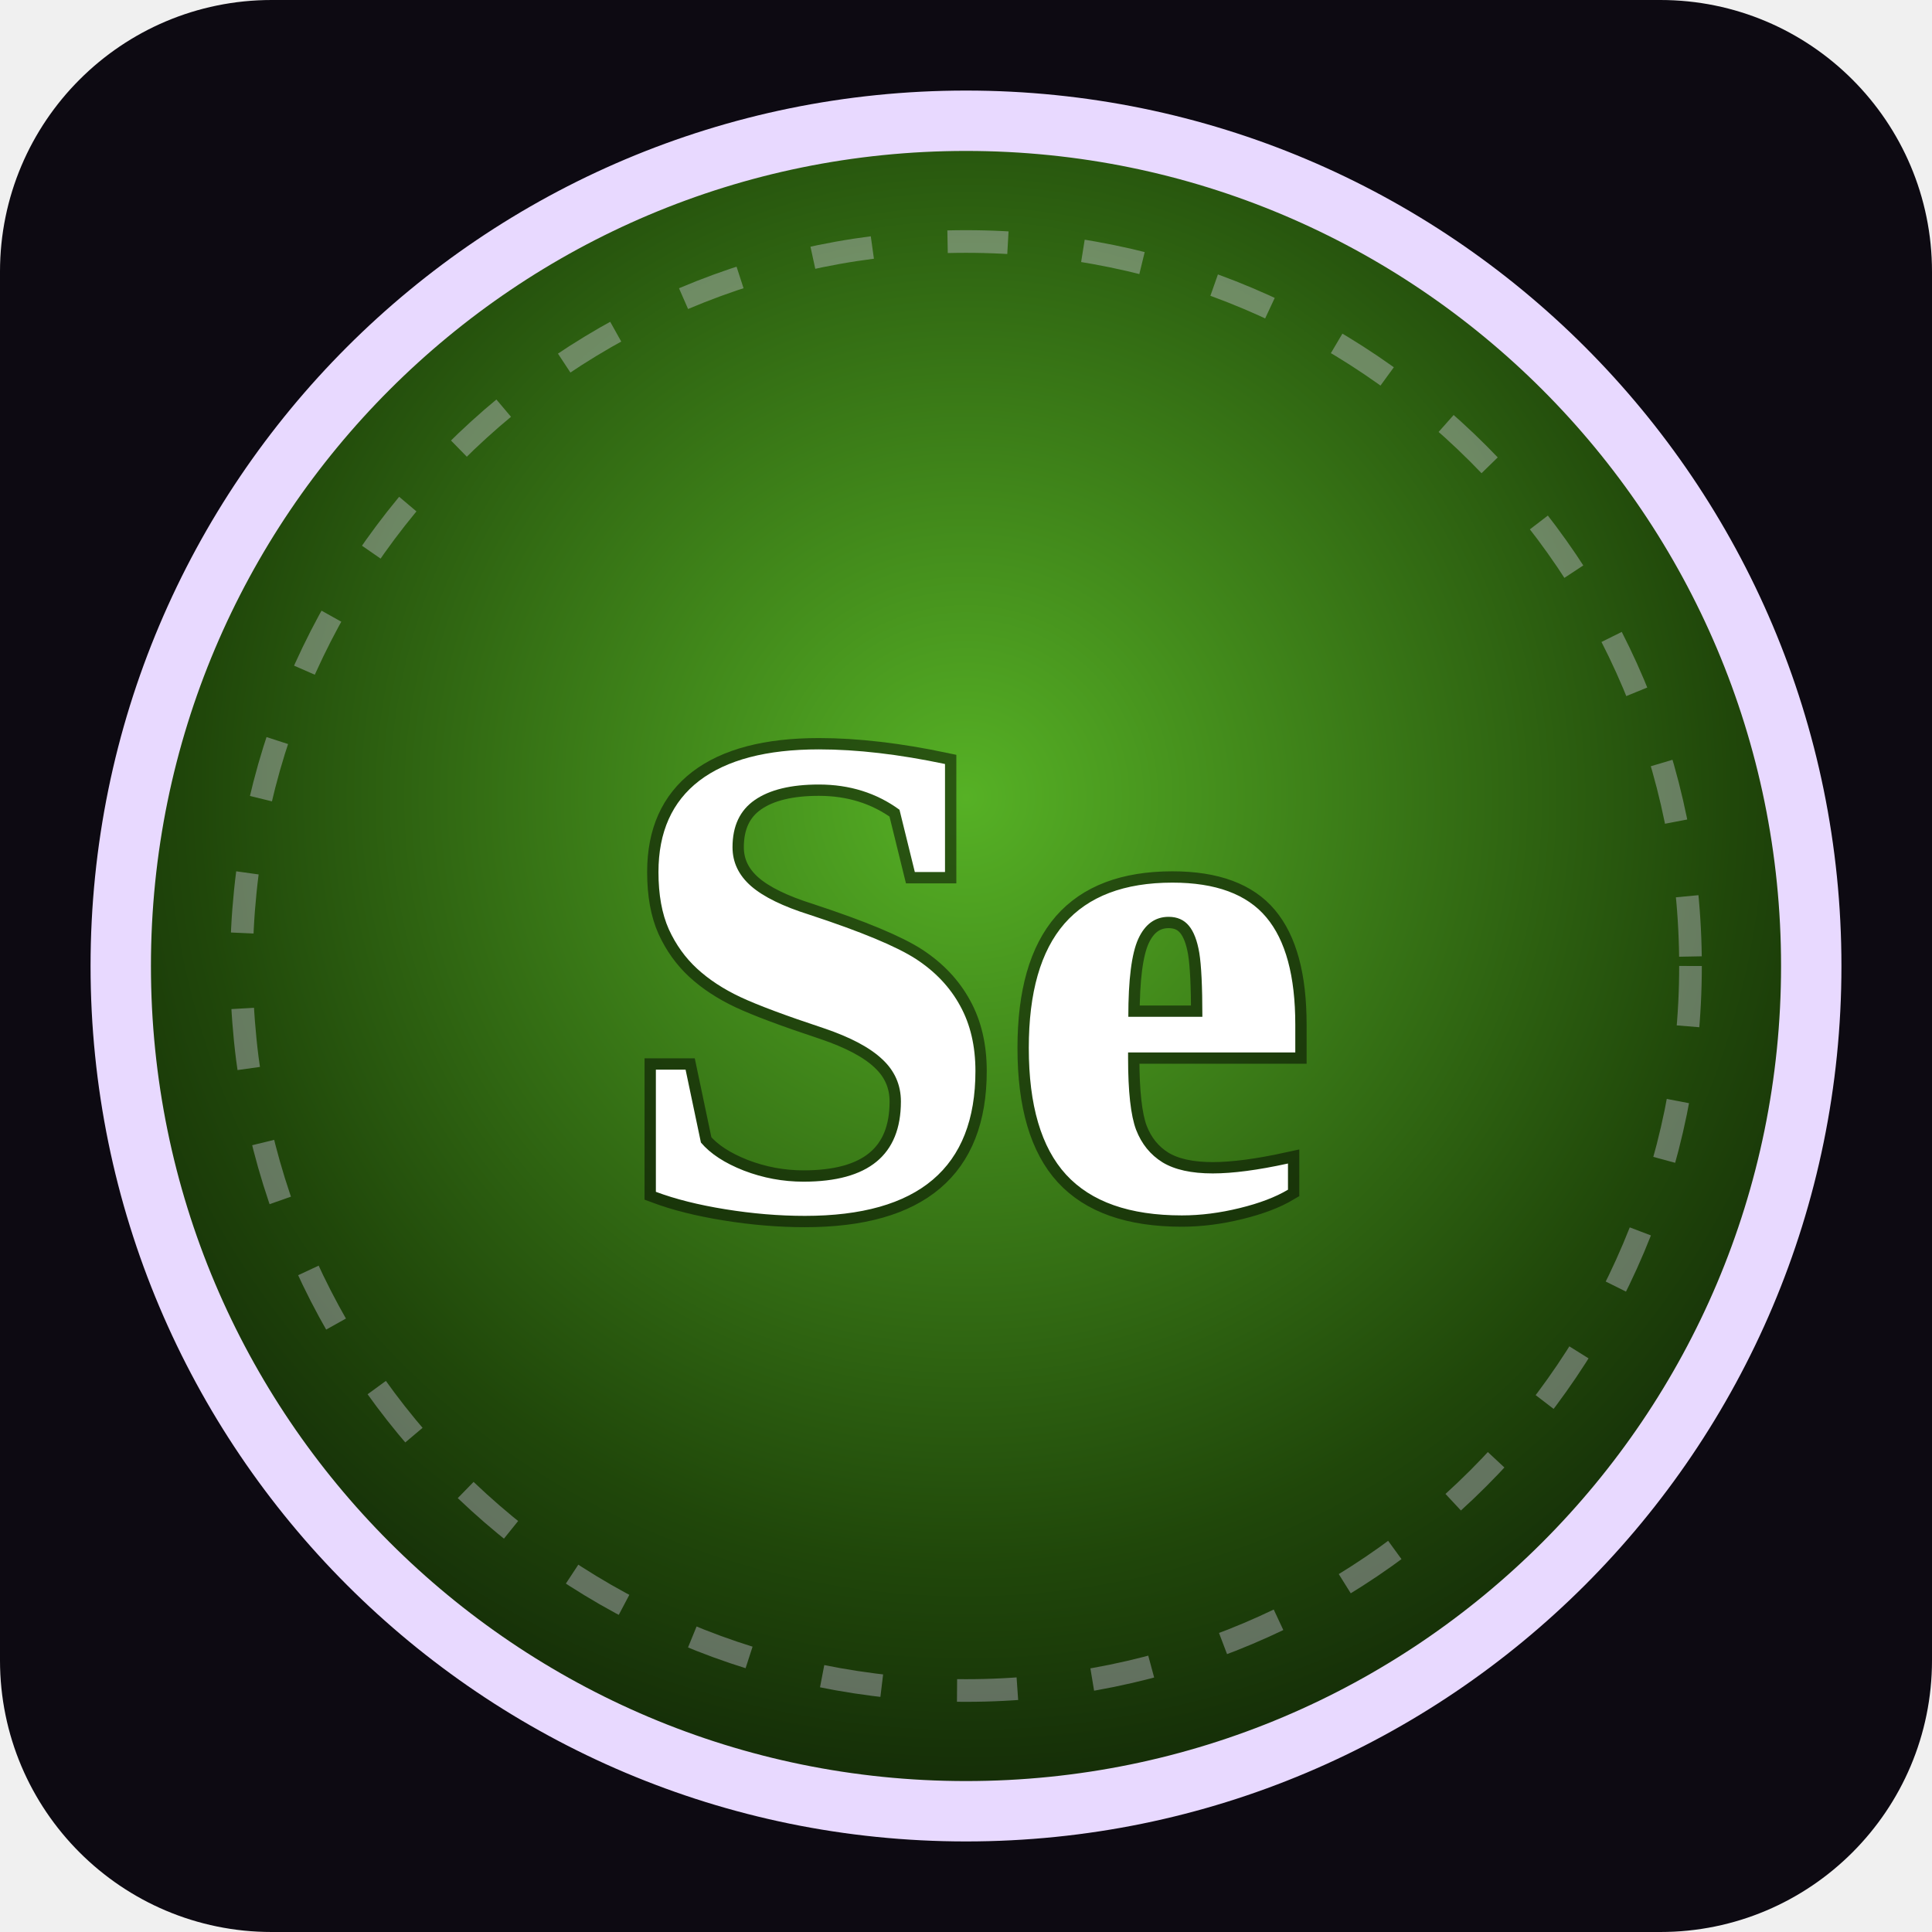
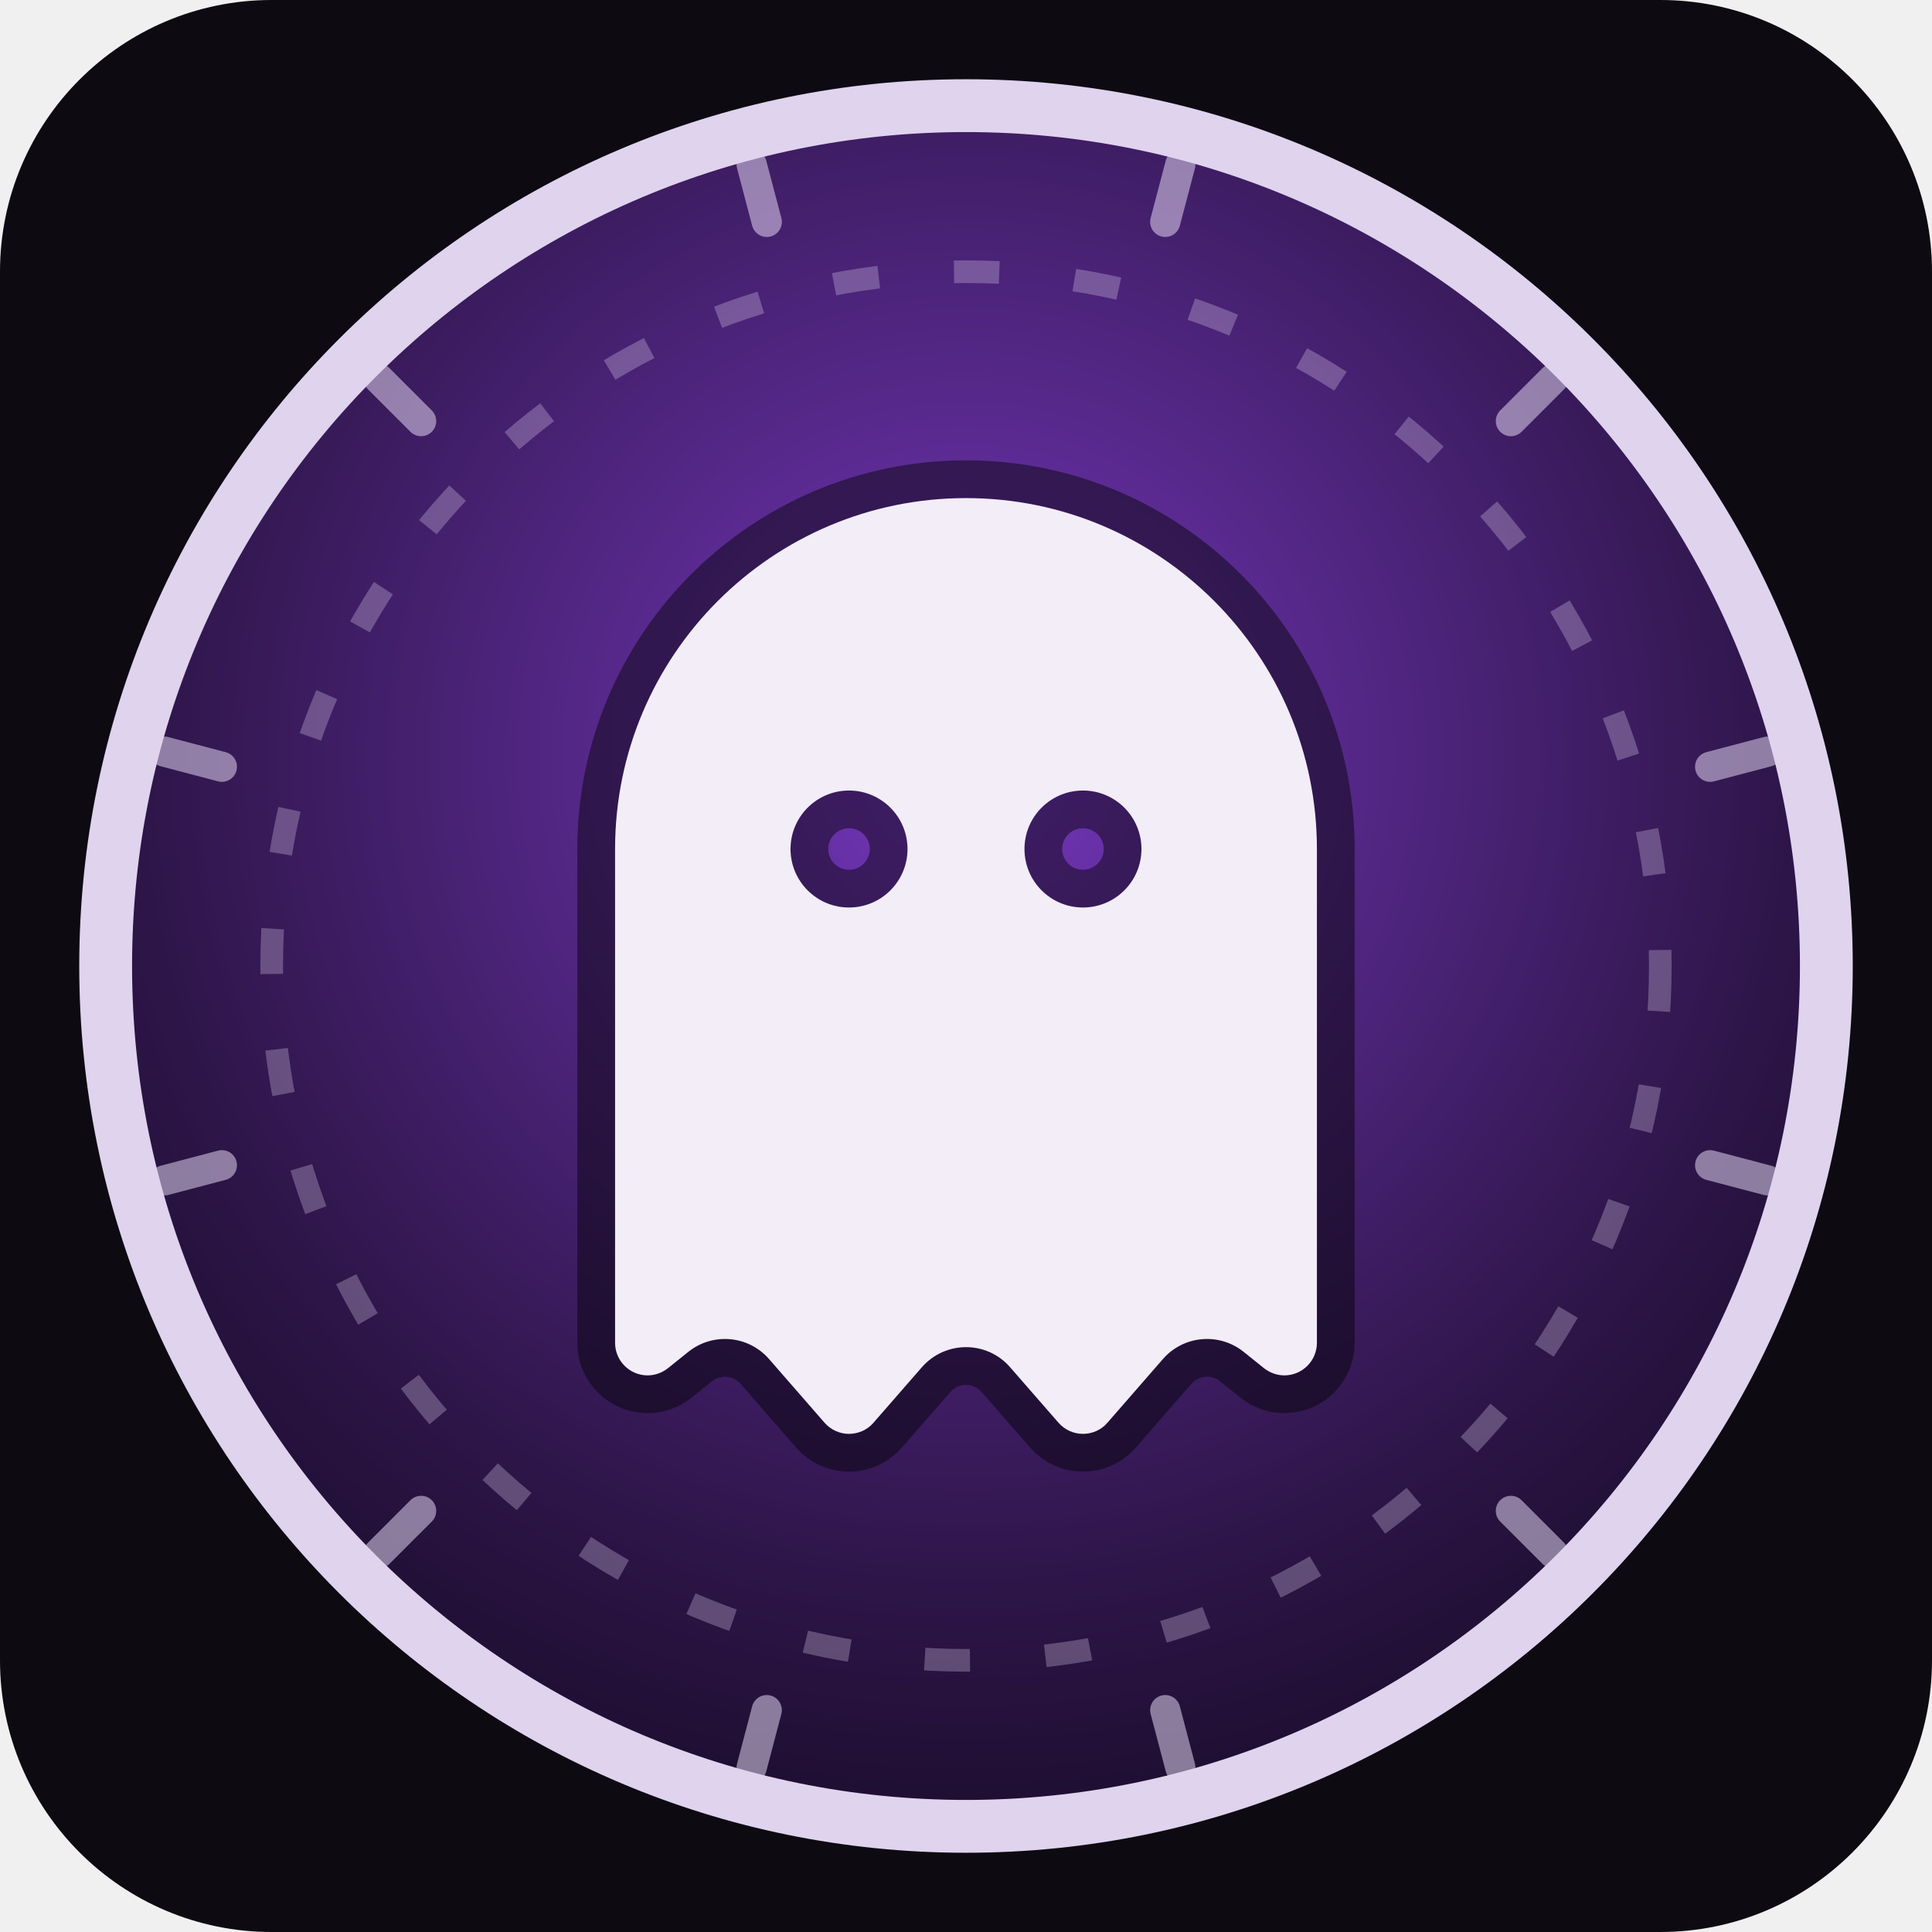
- <svg xmlns="http://www.w3.org/2000/svg" viewBox="0 0 128 128">
+ <svg xmlns="http://www.w3.org/2000/svg" viewBox="0 0 128 128" role="img" aria-label="seance">
  <defs>
-     <radialGradient id="g" cx="50%" cy="40%" r="65%">
-       <stop offset="0%" stop-color="hsl(99,65%,42%)" />
-       <stop offset="70%" stop-color="hsl(99,75%,16%)" />
-       <stop offset="100%" stop-color="hsl(99,65%,8%)" />
+     <radialGradient id="g" cx="50%" cy="38%" r="68%">
+       <stop offset="0%" stop-color="hsl(268,55%,48%)" />
+       <stop offset="68%" stop-color="hsl(268,55%,19%)" />
+       <stop offset="100%" stop-color="hsl(268,55%,9%)" />
    </radialGradient>
  </defs>
  <rect width="128" height="128" rx="18" fill="#0d0a12" />
-   <circle cx="64" cy="64" r="56" fill="url(#g)" />
-   <circle cx="64" cy="64" r="56" fill="none" stroke="#e8d9ff" stroke-width="4" />
-   <circle cx="64" cy="64" r="48" fill="none" stroke="#e8d9ff" stroke-opacity=".35" stroke-width="1.5" stroke-dasharray="4 5" />
-   <text x="64" y="64" dy=".35em" text-anchor="middle" font-family="Georgia, 'Times New Roman', serif" font-weight="bold" font-size="46" fill="#ffffff" stroke="#000" stroke-opacity=".5" stroke-width="1.5" paint-order="stroke">Se</text>
+   <circle cx="64" cy="64" r="57" fill="url(#g)" />
+   <circle cx="64" cy="64" r="57" fill="none" stroke="hsl(268,45%,88%)" stroke-width="3.5" />
+   <g stroke="hsl(268,45%,88%)" stroke-opacity=".55" stroke-width="2" stroke-linecap="round">
+     <line x1="50.8" y1="14.7" x2="49.8" y2="10.9" />
+     <line x1="77.2" y1="14.7" x2="78.2" y2="10.9" />
+     <line x1="100.1" y1="27.9" x2="102.9" y2="25.1" />
+     <line x1="113.3" y1="50.8" x2="117.1" y2="49.8" />
+     <line x1="113.3" y1="77.2" x2="117.1" y2="78.2" />
+     <line x1="100.1" y1="100.1" x2="102.9" y2="102.9" />
+     <line x1="77.2" y1="113.3" x2="78.2" y2="117.1" />
+     <line x1="50.8" y1="113.3" x2="49.8" y2="117.1" />
+     <line x1="27.9" y1="100.1" x2="25.1" y2="102.9" />
+     <line x1="14.7" y1="77.2" x2="10.9" y2="78.2" />
+     <line x1="14.7" y1="50.8" x2="10.9" y2="49.8" />
+     <line x1="27.9" y1="27.9" x2="25.1" y2="25.1" />
+   </g>
+   <circle cx="64" cy="64" r="46" fill="none" stroke="hsl(268,45%,88%)" stroke-opacity=".3" stroke-width="1.5" stroke-dasharray="3 5" />
+   <g transform="translate(40.75 33.00) scale(0.12109)" fill="hsl(268,40%,95%)" stroke="#000" stroke-opacity=".45" stroke-width="41.3" paint-order="stroke">
+     <path d="M40.1 467.1l-11.2 9C25.7 478.6 21.8 480 17.8 480 8 480 0 472 0 462.2L0 192C0 86 86 0 192 0S384 86 384 192l0 270.2c0 9.8-8 17.8-17.8 17.8-4 0-7.9-1.4-11.1-3.9l-11.2-9c-13.4-10.7-32.8-9-44.1 3.9L269.3 506c-3.3 3.8-8.2 6-13.3 6s-9.9-2.2-13.3-6l-26.6-30.5c-12.7-14.6-35.4-14.6-48.2 0L141.3 506c-3.3 3.8-8.2 6-13.3 6s-9.9-2.2-13.3-6L84.2 471c-11.3-12.9-30.7-14.6-44.1-3.9zM160 192a32 32 0 1 0 -64 0 32 32 0 1 0 64 0zm96 32a32 32 0 1 0 0-64 32 32 0 1 0 0 64z" />
+   </g>
</svg>
